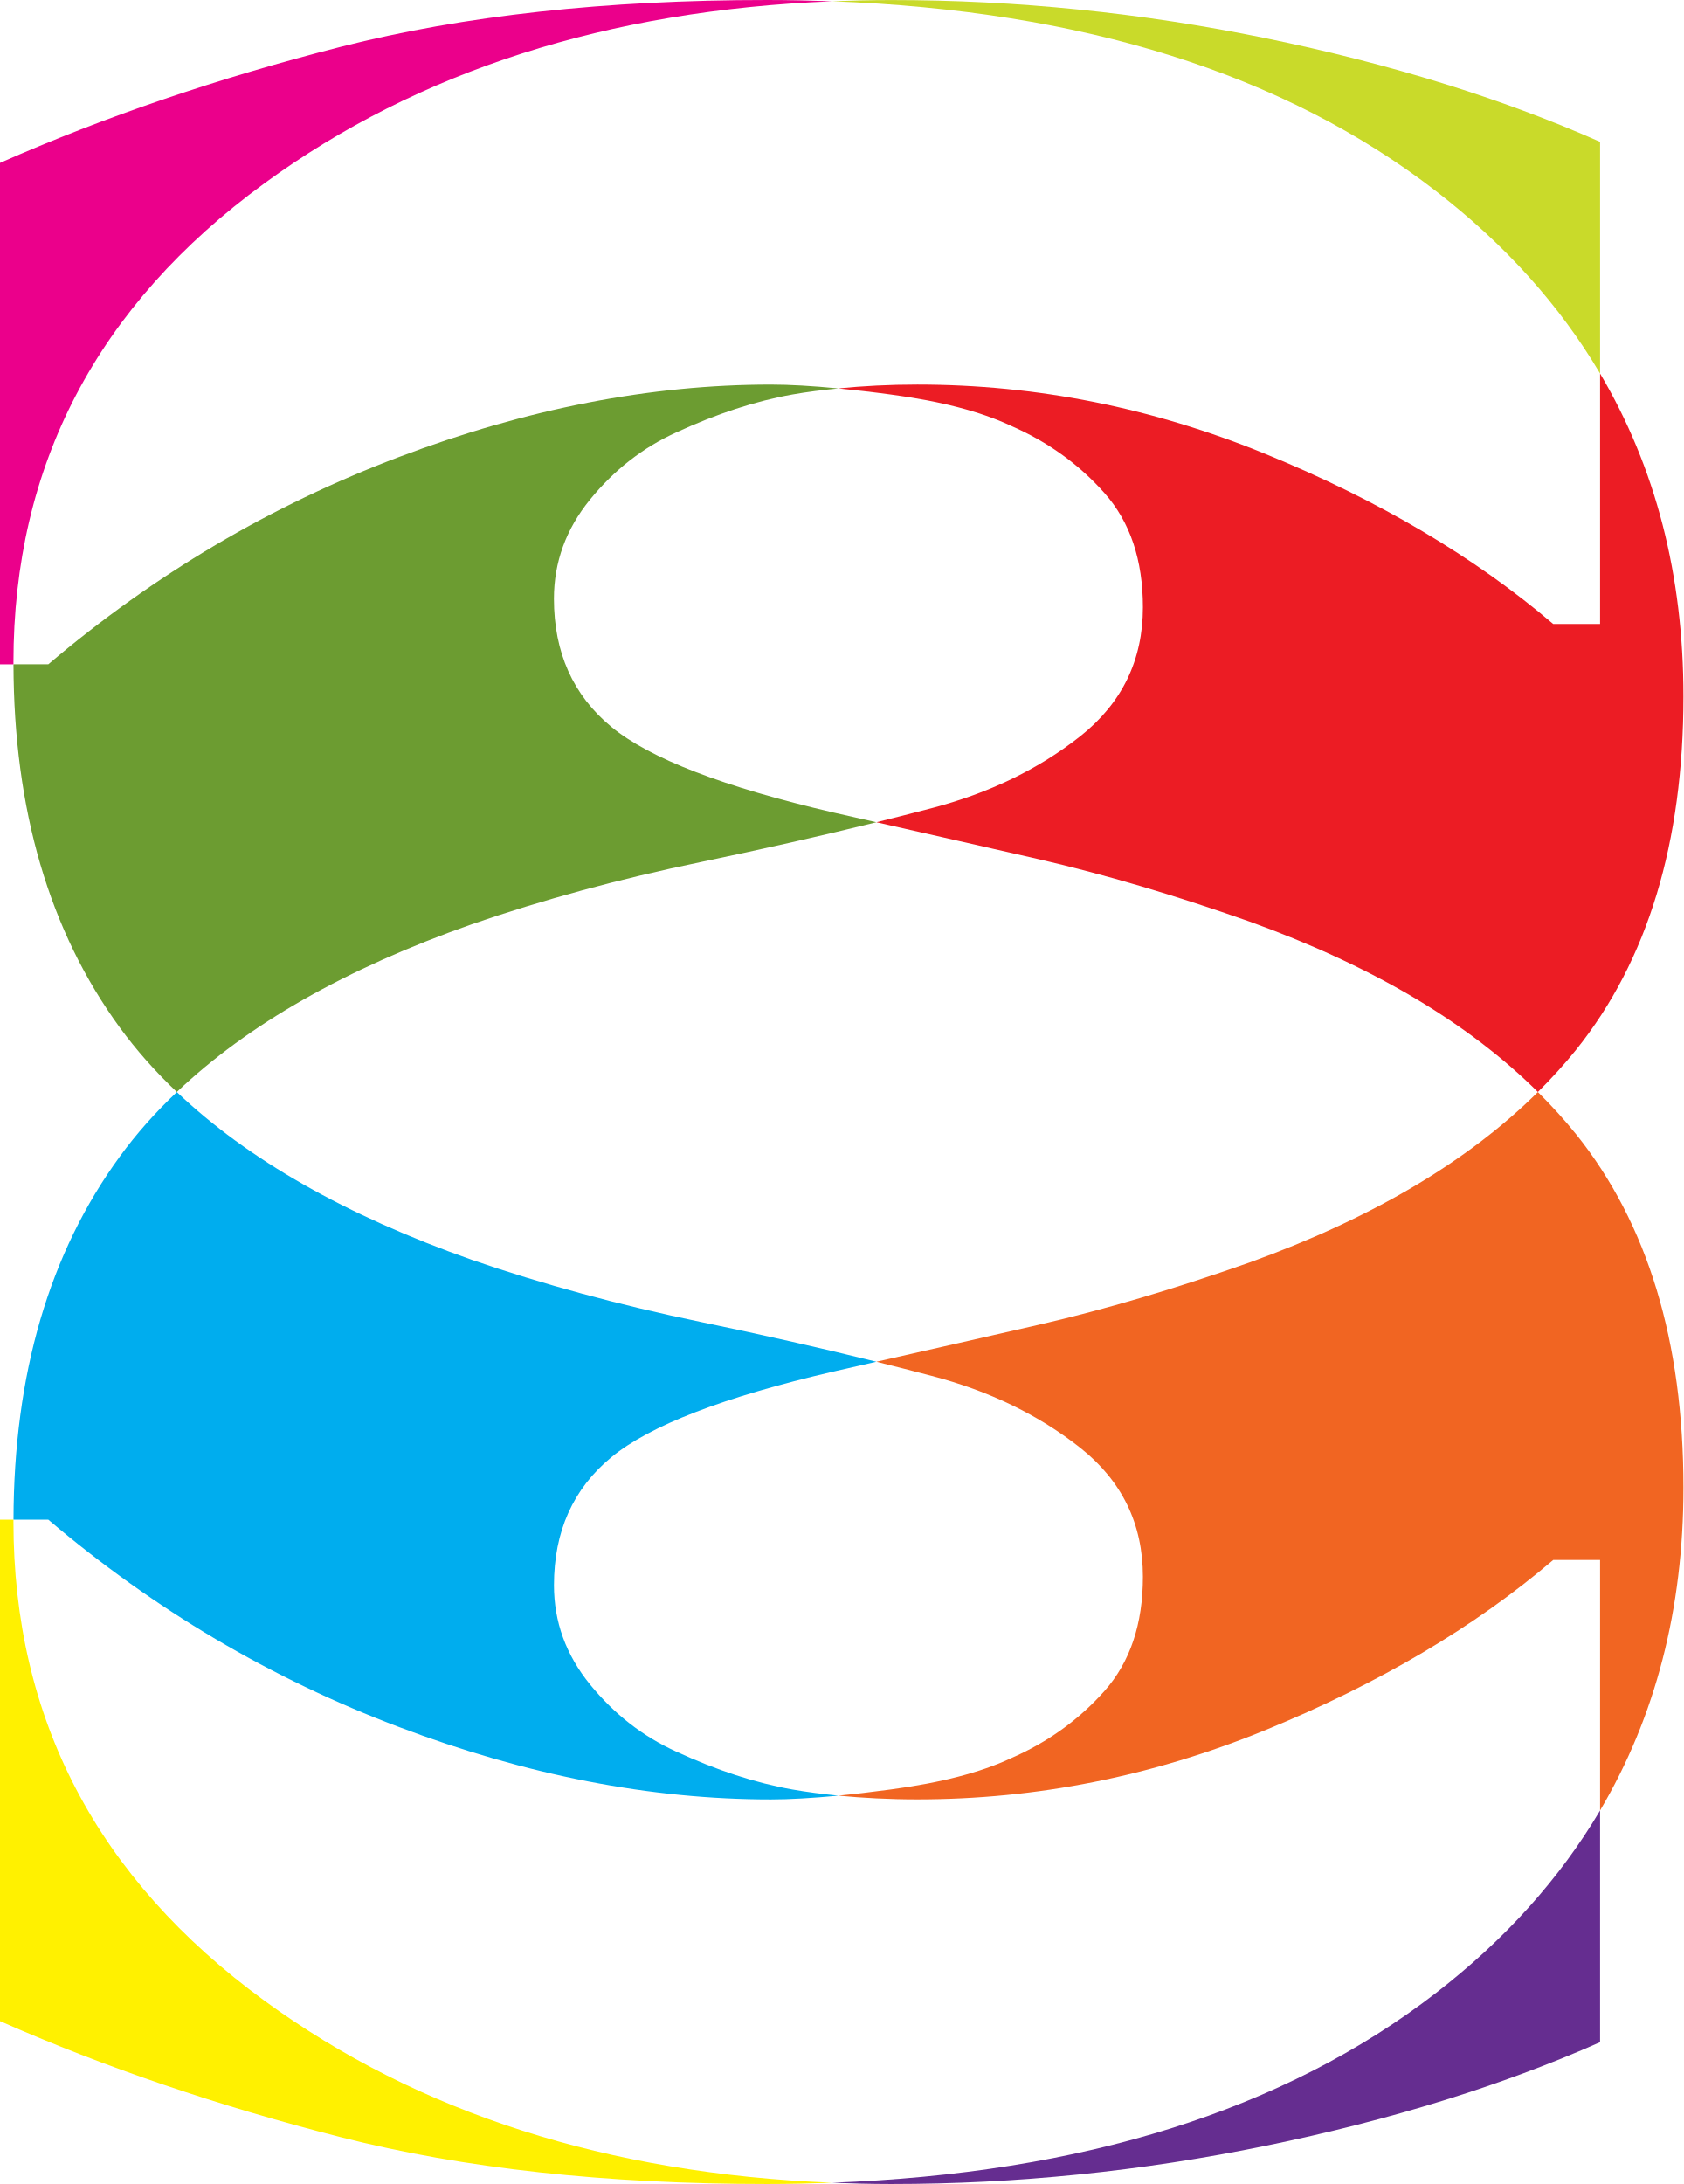
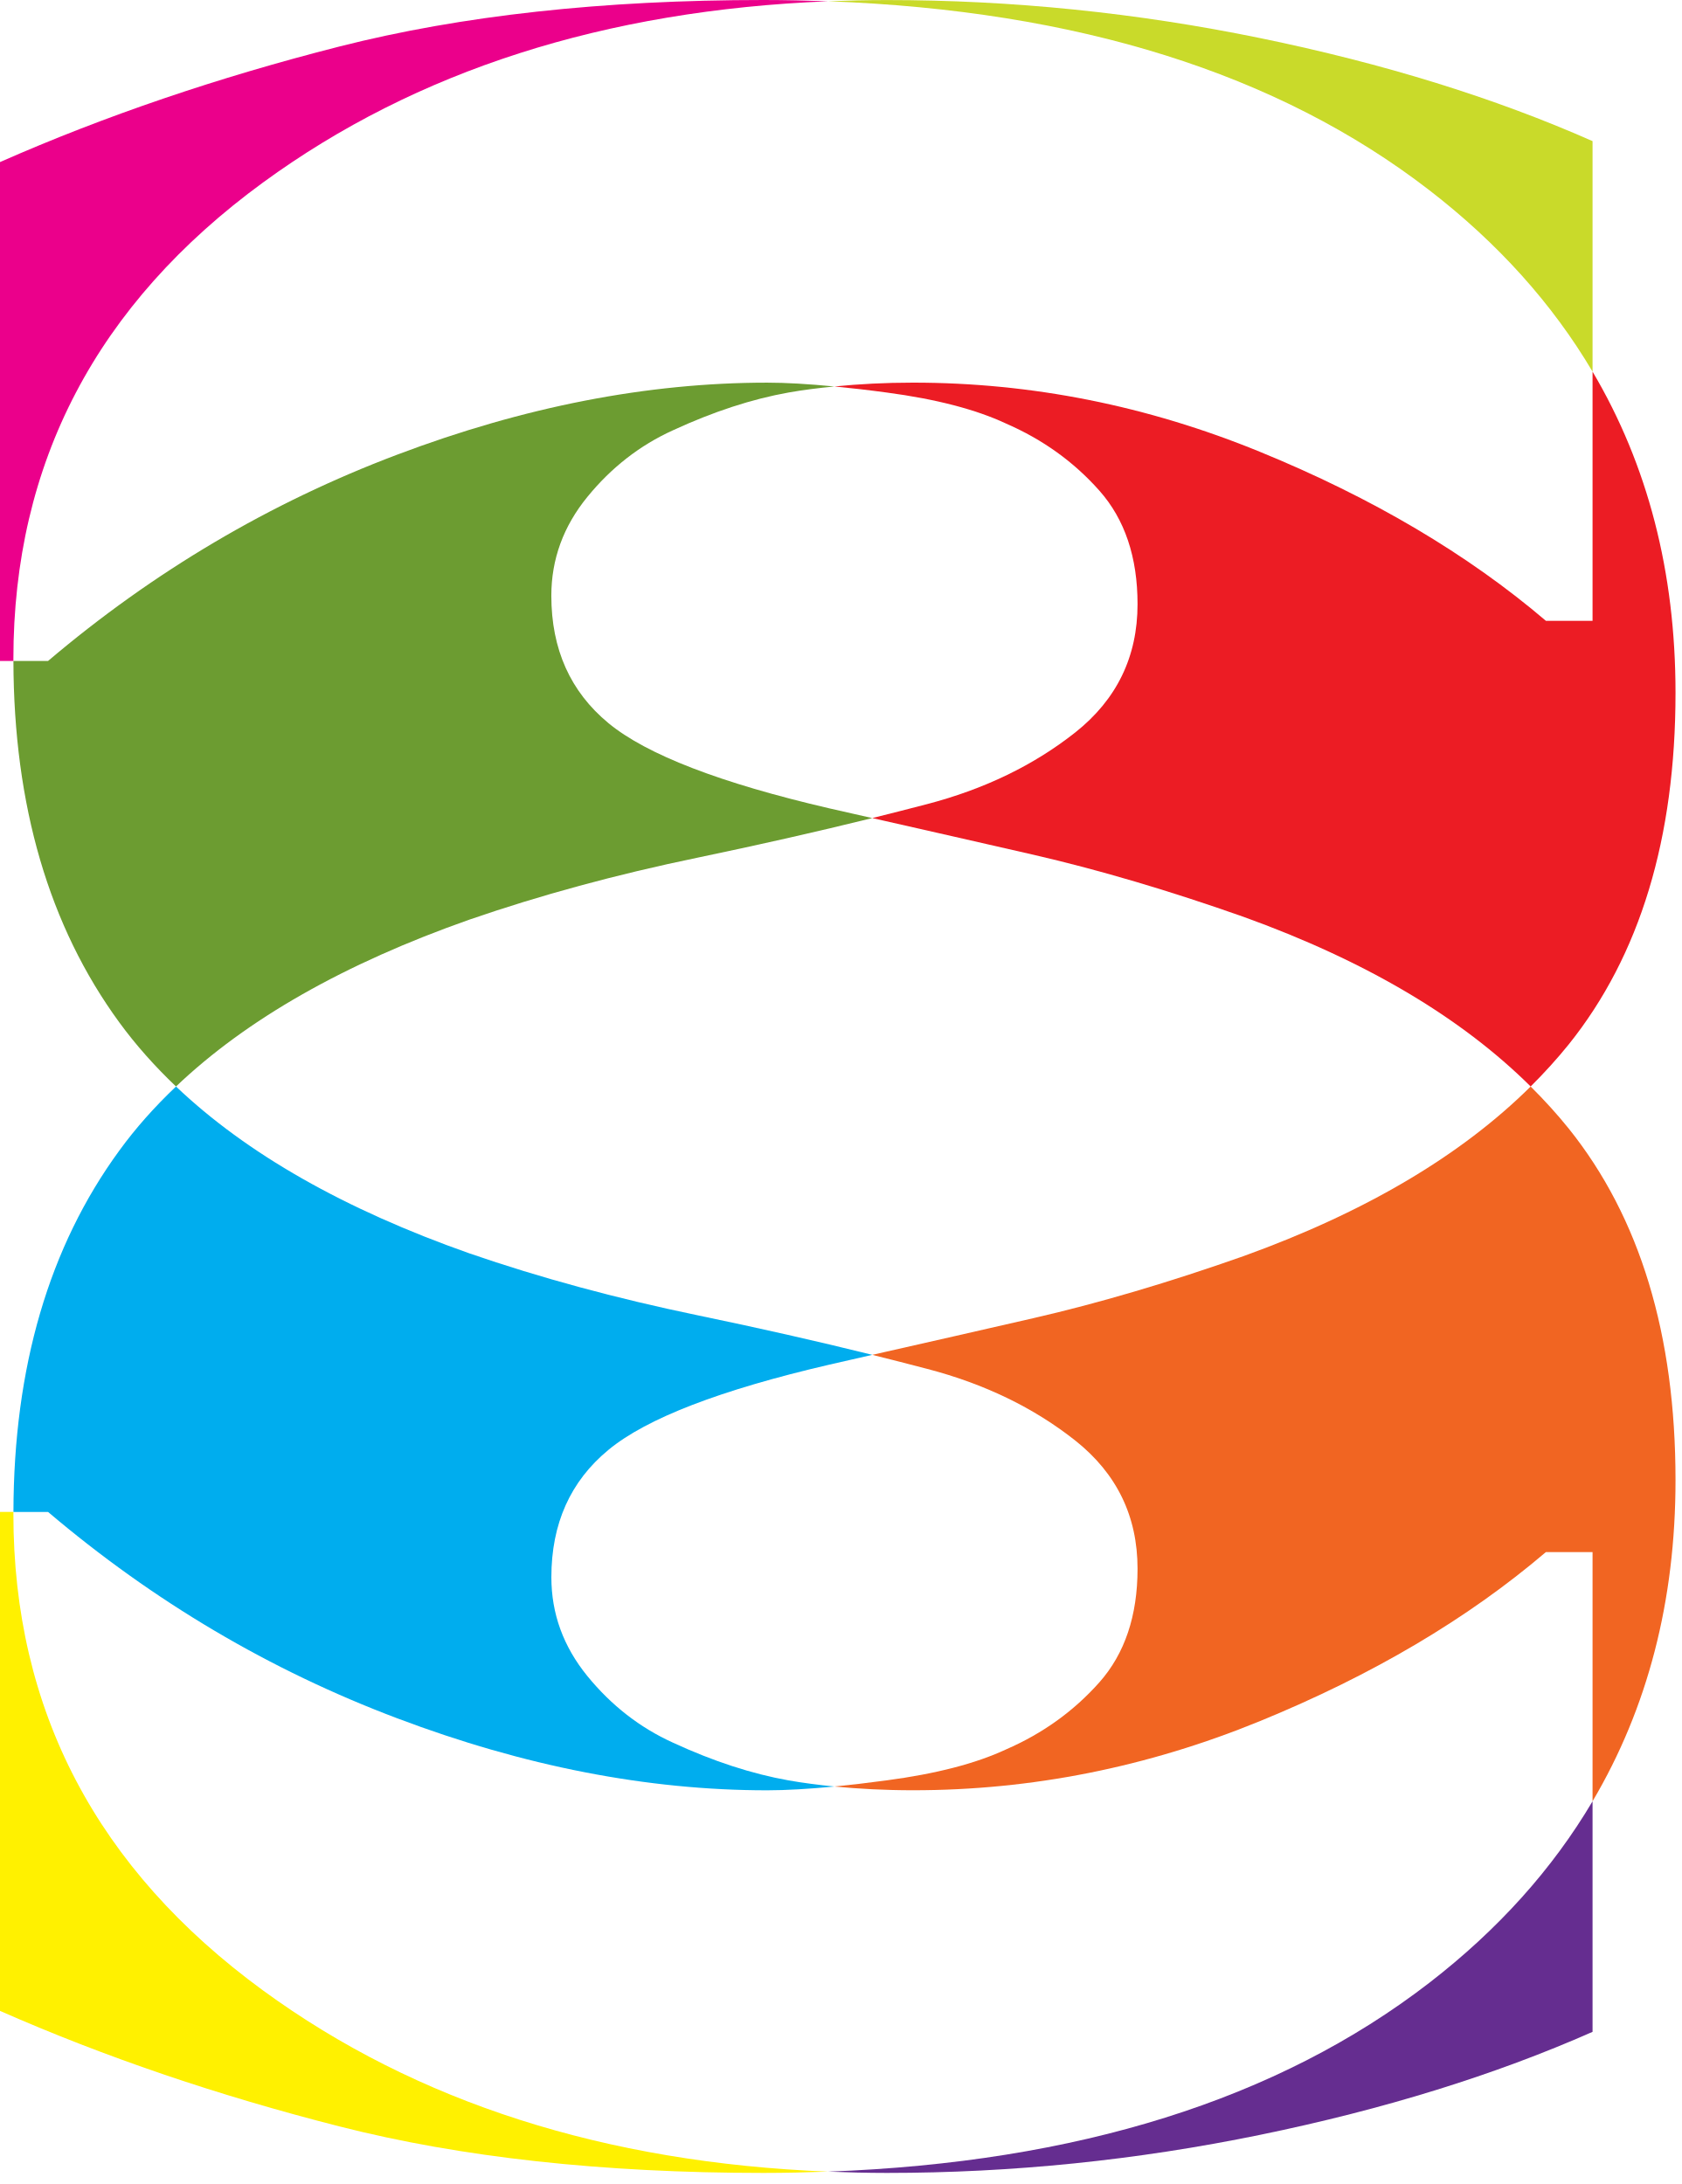
- <svg xmlns="http://www.w3.org/2000/svg" version="1.1" id="Layer_1" x="0px" y="0px" width="193.292px" height="250.723px" viewBox="0 0 193.292 250.723" enable-background="new 0 0 193.292 250.723" xml:space="preserve">
+ <svg xmlns="http://www.w3.org/2000/svg" version="1.1" x="0px" y="0px" width="194px" height="252px" viewBox="0 0 194 252">
  <g>
-     <path fill="#6C9C31" d="M20.304,125.363c8.154-7.761,19.431-14.179,33.862-19.257c8.144-2.811,16.914-5.201,26.313-7.146   c7.037-1.465,13.755-2.987,20.15-4.566c-1.632-0.371-3.274-0.744-4.931-1.117c-12.604-2.924-21.098-6.206-25.497-9.831   c-4.4-3.633-6.598-8.535-6.598-14.711c0-4.201,1.387-8.002,4.154-11.396c2.771-3.399,6.063-5.957,9.863-7.684   c4.673-2.159,9.129-3.613,13.364-4.367c1.661-0.294,3.439-0.518,5.274-0.695c-3.009-0.291-5.591-0.441-7.746-0.441   c-13.802,0-28.039,2.768-42.713,8.317C31.133,58.006,17.715,65.941,5.545,76.263H1.548c0.038,16.693,4.104,30.599,12.212,41.702   C15.651,120.555,17.838,123.016,20.304,125.363" />
-     <path fill="#C9DA2A" d="M183.721,42.882V16.283c-11.29-4.991-24.073-8.954-38.341-11.886c-14.272-2.931-28.625-4.391-43.06-4.391   c-2.298,0-4.55,0.057-6.791,0.141c28.754,1.059,51.883,8.306,69.346,21.786C172.837,28.079,179.103,35.07,183.721,42.882" />
-     <path fill="#F16522" d="M193.292,170.785c0-16.792-4.104-30.308-12.303-40.546c-1.354-1.682-2.827-3.301-4.409-4.872   c-8.044,7.977-19.076,14.503-33.136,19.575c-8.586,3.03-16.654,5.412-24.197,7.146c-6.016,1.378-12.229,2.799-18.619,4.241   c2.145,0.534,4.252,1.071,6.321,1.615c6.624,1.729,12.325,4.491,17.113,8.285c4.771,3.794,7.168,8.719,7.168,14.782   c0,5.426-1.473,9.795-4.405,13.106c-2.935,3.304-6.519,5.891-10.758,7.735c-3.478,1.628-8.075,2.817-13.778,3.574   c-2.168,0.293-4.179,0.531-6.026,0.71c2.827,0.271,5.835,0.432,9.065,0.432c13.69,0,27.025-2.66,40.004-7.969   c12.985-5.313,23.986-11.819,33.008-19.514h5.381v28.753C190.087,197.068,193.292,184.718,193.292,170.785" />
-     <path fill="#FFF100" d="M1.544,174.678c0-0.073,0.004-0.146,0.004-0.224H0v57.571c12.055,5.31,25.101,9.751,39.159,13.33   c14.058,3.582,30.374,5.367,48.937,5.367c2.523,0,4.993-0.062,7.436-0.149c-25.765-1.032-47.496-7.991-65.172-20.894   C11.151,215.648,1.544,197.313,1.544,174.678" />
-     <path fill="#00ADEE" d="M90.986,205.432c-4.238-0.75-8.693-2.203-13.364-4.361c-3.798-1.728-7.091-4.281-9.863-7.681   c-2.768-3.399-4.152-7.197-4.152-11.405c0-6.172,2.193-11.075,6.596-14.701c4.397-3.631,12.896-6.906,25.497-9.831   c1.659-0.379,3.297-0.75,4.931-1.125c-6.396-1.585-13.113-3.104-20.153-4.564c-9.395-1.947-18.169-4.329-26.309-7.139   c-14.431-5.083-25.71-11.504-33.864-19.258c-2.468,2.342-4.656,4.799-6.542,7.394C5.653,143.859,1.583,157.765,1.55,174.455h3.994   c12.168,10.326,25.591,18.267,40.26,23.803c14.674,5.547,28.906,8.316,42.711,8.316c2.157,0,4.738-0.153,7.748-0.436   C94.425,205.952,92.649,205.725,90.986,205.432" />
-     <path fill="#EC1C24" d="M116.067,48.874c4.239,1.846,7.823,4.425,10.758,7.737c2.933,3.308,4.405,7.671,4.405,13.099   c0,6.063-2.396,10.996-7.166,14.788c-4.79,3.791-10.491,6.553-17.115,8.286c-2.065,0.539-4.177,1.077-6.321,1.609   c6.391,1.443,12.604,2.865,18.619,4.239c7.543,1.739,15.611,4.122,24.193,7.151c14.063,5.071,25.096,11.594,33.14,19.579   c1.582-1.573,3.056-3.194,4.409-4.874c8.199-10.237,12.303-23.752,12.303-40.545c0-13.941-3.201-26.292-9.571-37.062v28.752h-5.381   c-9.021-7.689-20.022-14.197-33.008-19.508c-12.979-5.313-26.313-7.975-40.004-7.975c-3.23,0-6.238,0.161-9.063,0.441   c1.846,0.178,3.856,0.408,6.024,0.701C107.992,46.047,112.59,47.247,116.067,48.874" />
-     <path fill="#EB008B" d="M1.544,76.047c0-22.638,9.607-40.972,28.815-55.002C48.036,8.14,69.765,1.184,95.531,0.148   C93.089,0.062,90.619,0,88.096,0C69.532,0,53.217,1.793,39.159,5.366C25.101,8.943,12.055,13.388,0,18.701v57.565h1.548   C1.548,76.193,1.544,76.117,1.544,76.047" />
-     <path fill="#652D90" d="M164.875,228.795c-17.463,13.472-40.592,20.721-69.344,21.778c2.237,0.088,4.491,0.149,6.789,0.149   c14.435,0,28.787-1.463,43.06-4.397c14.268-2.932,27.051-6.894,38.341-11.881V207.84   C179.103,215.652,172.835,222.644,164.875,228.795" />
+     <path fill="#6C9C31" d="M20.304,125.363c8.154-7.761,19.431-14.179,33.862-19.257c8.144-2.811,16.914-5.201,26.313-7.146     c7.037-1.465,13.755-2.987,20.15-4.566c-1.632-0.371-3.274-0.744-4.931-1.117c-12.604-2.924-21.098-6.206-25.497-9.831     c-4.4-3.633-6.598-8.535-6.598-14.711c0-4.201,1.387-8.002,4.154-11.396c2.771-3.399,6.063-5.957,9.863-7.684     c4.673-2.159,9.129-3.613,13.364-4.367c1.661-0.294,3.439-0.518,5.274-0.695c-3.009-0.291-5.591-0.441-7.746-0.441     c-13.802,0-28.039,2.768-42.713,8.317C31.133,58.006,17.715,65.941,5.545,76.263H1.548c0.038,16.693,4.104,30.599,12.212,41.702     C15.651,120.555,17.838,123.016,20.304,125.363" />
+     <path fill="#C9DA2A" d="M183.721,42.882V16.283c-11.29-4.991-24.073-8.954-38.341-11.886c-14.272-2.931-28.625-4.391-43.06-4.391     c-2.298,0-4.55,0.057-6.791,0.141c28.754,1.059,51.883,8.306,69.346,21.786C172.837,28.079,179.103,35.07,183.721,42.882" />
+     <path fill="#F16522" d="M193.292,170.785c0-16.792-4.104-30.308-12.303-40.546c-1.354-1.682-2.827-3.301-4.409-4.872     c-8.044,7.977-19.076,14.503-33.136,19.575c-8.586,3.03-16.654,5.412-24.197,7.146c-6.016,1.378-12.229,2.799-18.619,4.241     c2.145,0.534,4.252,1.071,6.321,1.615c6.624,1.729,12.325,4.491,17.113,8.285c4.771,3.794,7.168,8.719,7.168,14.782     c0,5.426-1.473,9.795-4.405,13.106c-2.935,3.304-6.519,5.891-10.758,7.735c-3.478,1.628-8.075,2.817-13.778,3.574     c-2.168,0.293-4.179,0.531-6.026,0.71c2.827,0.271,5.835,0.432,9.065,0.432c13.69,0,27.025-2.66,40.004-7.969     c12.985-5.313,23.986-11.819,33.008-19.514h5.381v28.753C190.087,197.068,193.292,184.718,193.292,170.785" />
+     <path fill="#FFF100" d="M1.544,174.678c0-0.073,0.004-0.146,0.004-0.224H0v57.571c12.055,5.31,25.101,9.751,39.159,13.33     c14.058,3.582,30.374,5.367,48.937,5.367c2.523,0,4.993-0.062,7.436-0.149c-25.765-1.032-47.496-7.991-65.172-20.894     C11.151,215.648,1.544,197.313,1.544,174.678" />
+     <path fill="#00ADEE" d="M90.986,205.432c-4.238-0.75-8.693-2.203-13.364-4.361c-3.798-1.728-7.091-4.281-9.863-7.681     c-2.768-3.399-4.152-7.197-4.152-11.405c0-6.172,2.193-11.075,6.596-14.701c4.397-3.631,12.896-6.906,25.497-9.831     c1.659-0.379,3.297-0.75,4.931-1.125c-6.396-1.585-13.113-3.104-20.153-4.564c-9.395-1.947-18.169-4.329-26.309-7.139     c-14.431-5.083-25.71-11.504-33.864-19.258c-2.468,2.342-4.656,4.799-6.542,7.394C5.653,143.859,1.583,157.765,1.55,174.455h3.994     c12.168,10.326,25.591,18.267,40.26,23.803c14.674,5.547,28.906,8.316,42.711,8.316c2.157,0,4.738-0.153,7.748-0.436     C94.425,205.952,92.649,205.725,90.986,205.432" />
+     <path fill="#EC1C24" d="M116.067,48.874c4.239,1.846,7.823,4.425,10.758,7.737c2.933,3.308,4.405,7.671,4.405,13.099     c0,6.063-2.396,10.996-7.166,14.788c-4.79,3.791-10.491,6.553-17.115,8.286c-2.065,0.539-4.177,1.077-6.321,1.609     c6.391,1.443,12.604,2.865,18.619,4.239c7.543,1.739,15.611,4.122,24.193,7.151c14.063,5.071,25.096,11.594,33.14,19.579     c1.582-1.573,3.056-3.194,4.409-4.874c8.199-10.237,12.303-23.752,12.303-40.545c0-13.941-3.201-26.292-9.571-37.062v28.752h-5.381     c-9.021-7.689-20.022-14.197-33.008-19.508c-12.979-5.313-26.313-7.975-40.004-7.975c-3.23,0-6.238,0.161-9.063,0.441     c1.846,0.178,3.856,0.408,6.024,0.701C107.992,46.047,112.59,47.247,116.067,48.874" />
+     <path fill="#EB008B" d="M1.544,76.047c0-22.638,9.607-40.972,28.815-55.002C48.036,8.14,69.765,1.184,95.531,0.148     C93.089,0.062,90.619,0,88.096,0C69.532,0,53.217,1.793,39.159,5.366C25.101,8.943,12.055,13.388,0,18.701v57.565h1.548     C1.548,76.193,1.544,76.117,1.544,76.047" />
+     <path fill="#652D90" d="M164.875,228.795c-17.463,13.472-40.592,20.721-69.344,21.778c2.237,0.088,4.491,0.149,6.789,0.149     c14.435,0,28.787-1.463,43.06-4.397c14.268-2.932,27.051-6.894,38.341-11.881V207.84     C179.103,215.652,172.835,222.644,164.875,228.795" />
  </g>
</svg>
